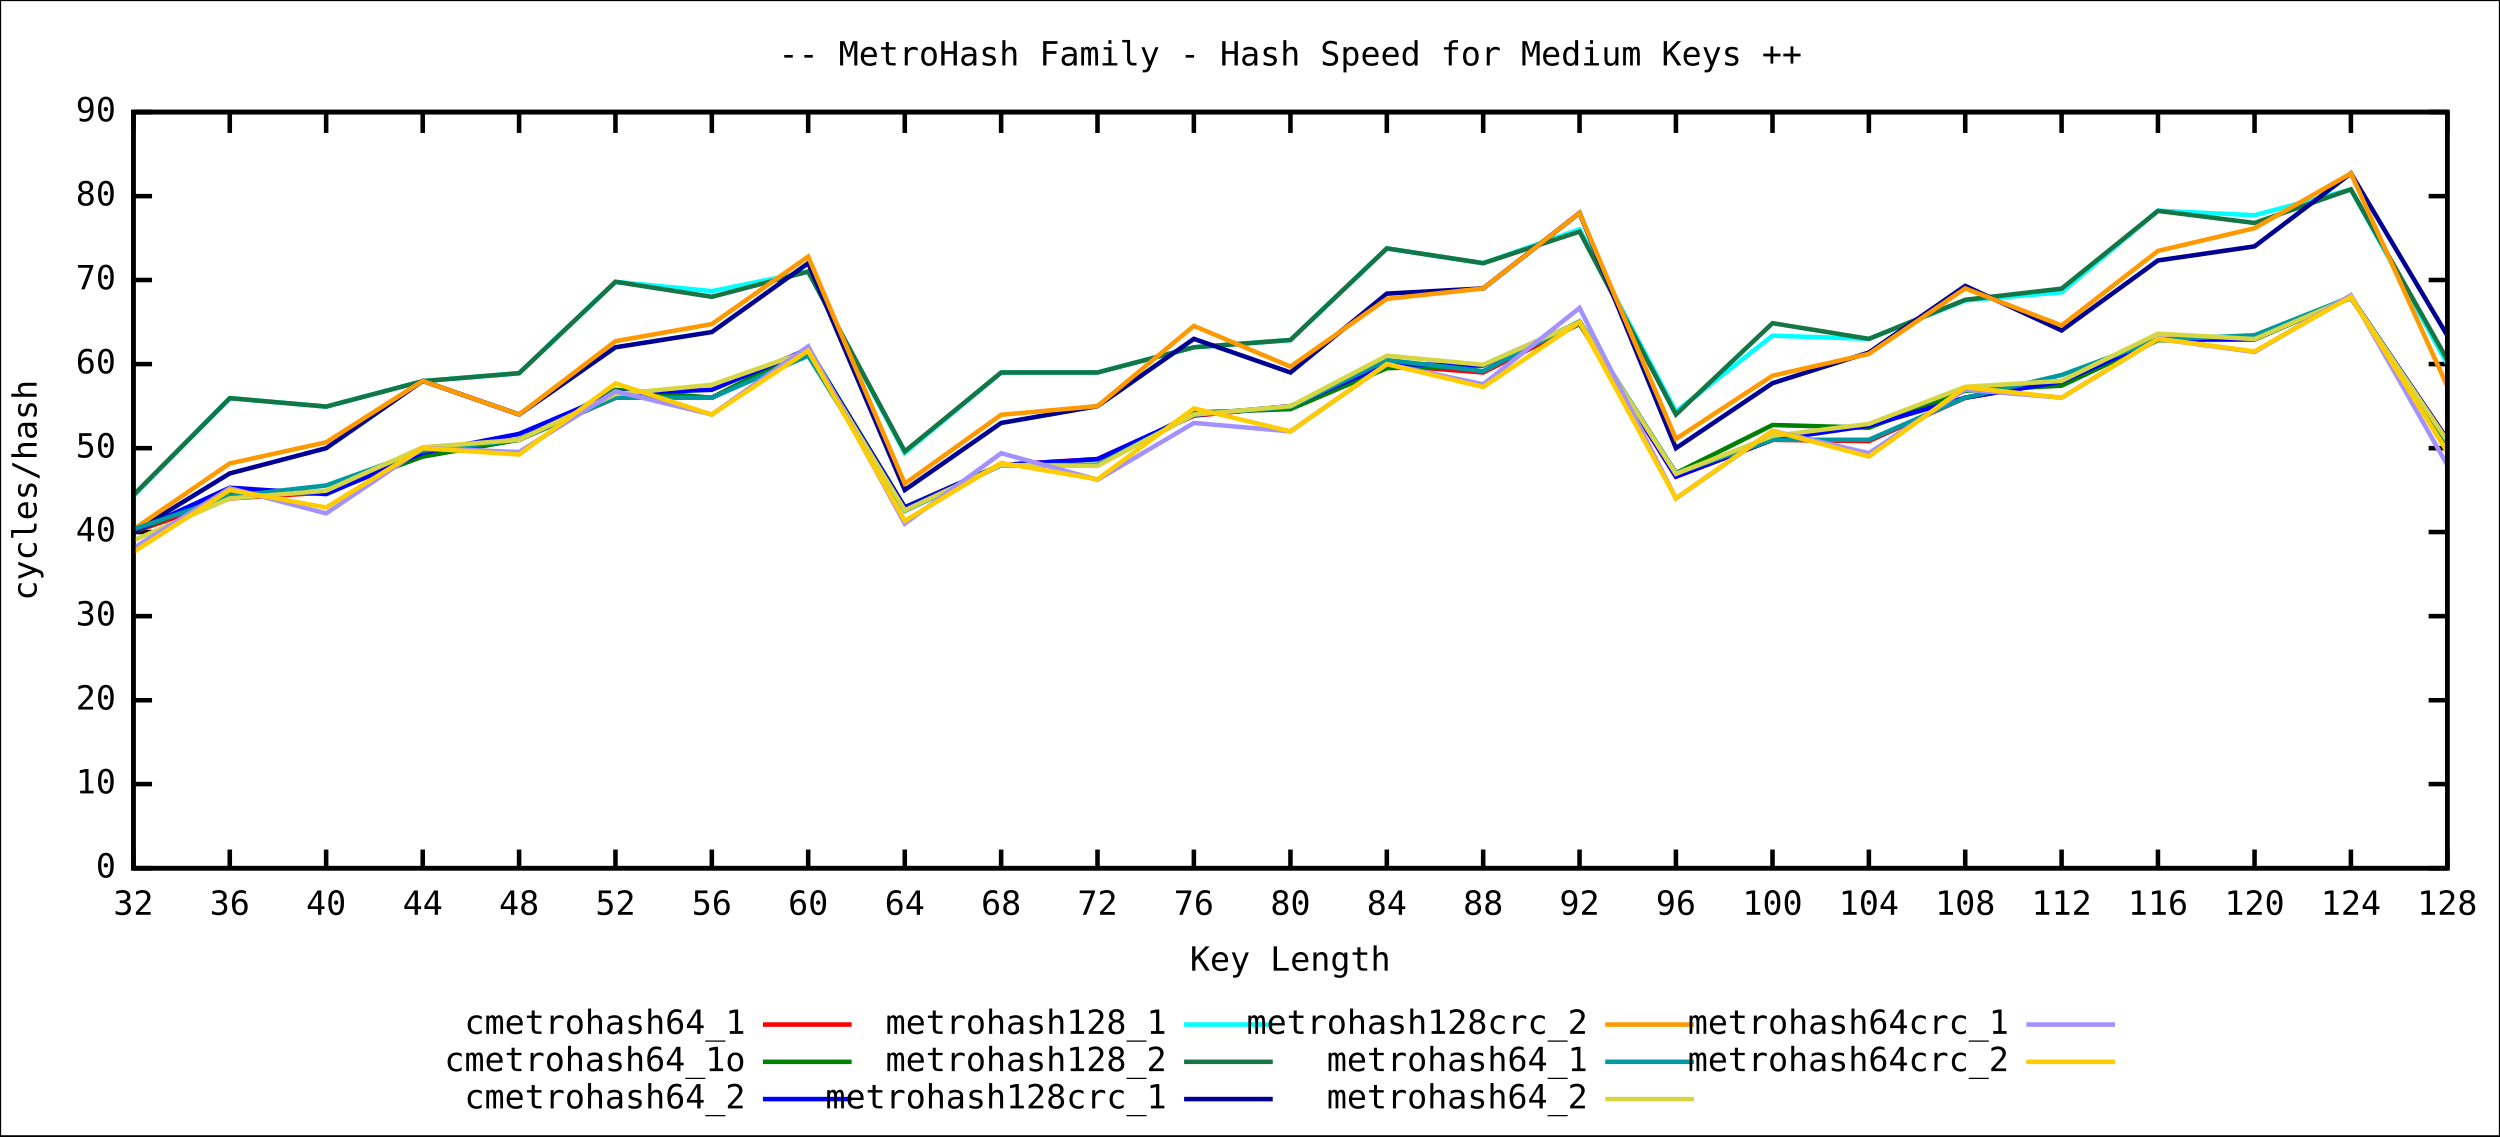
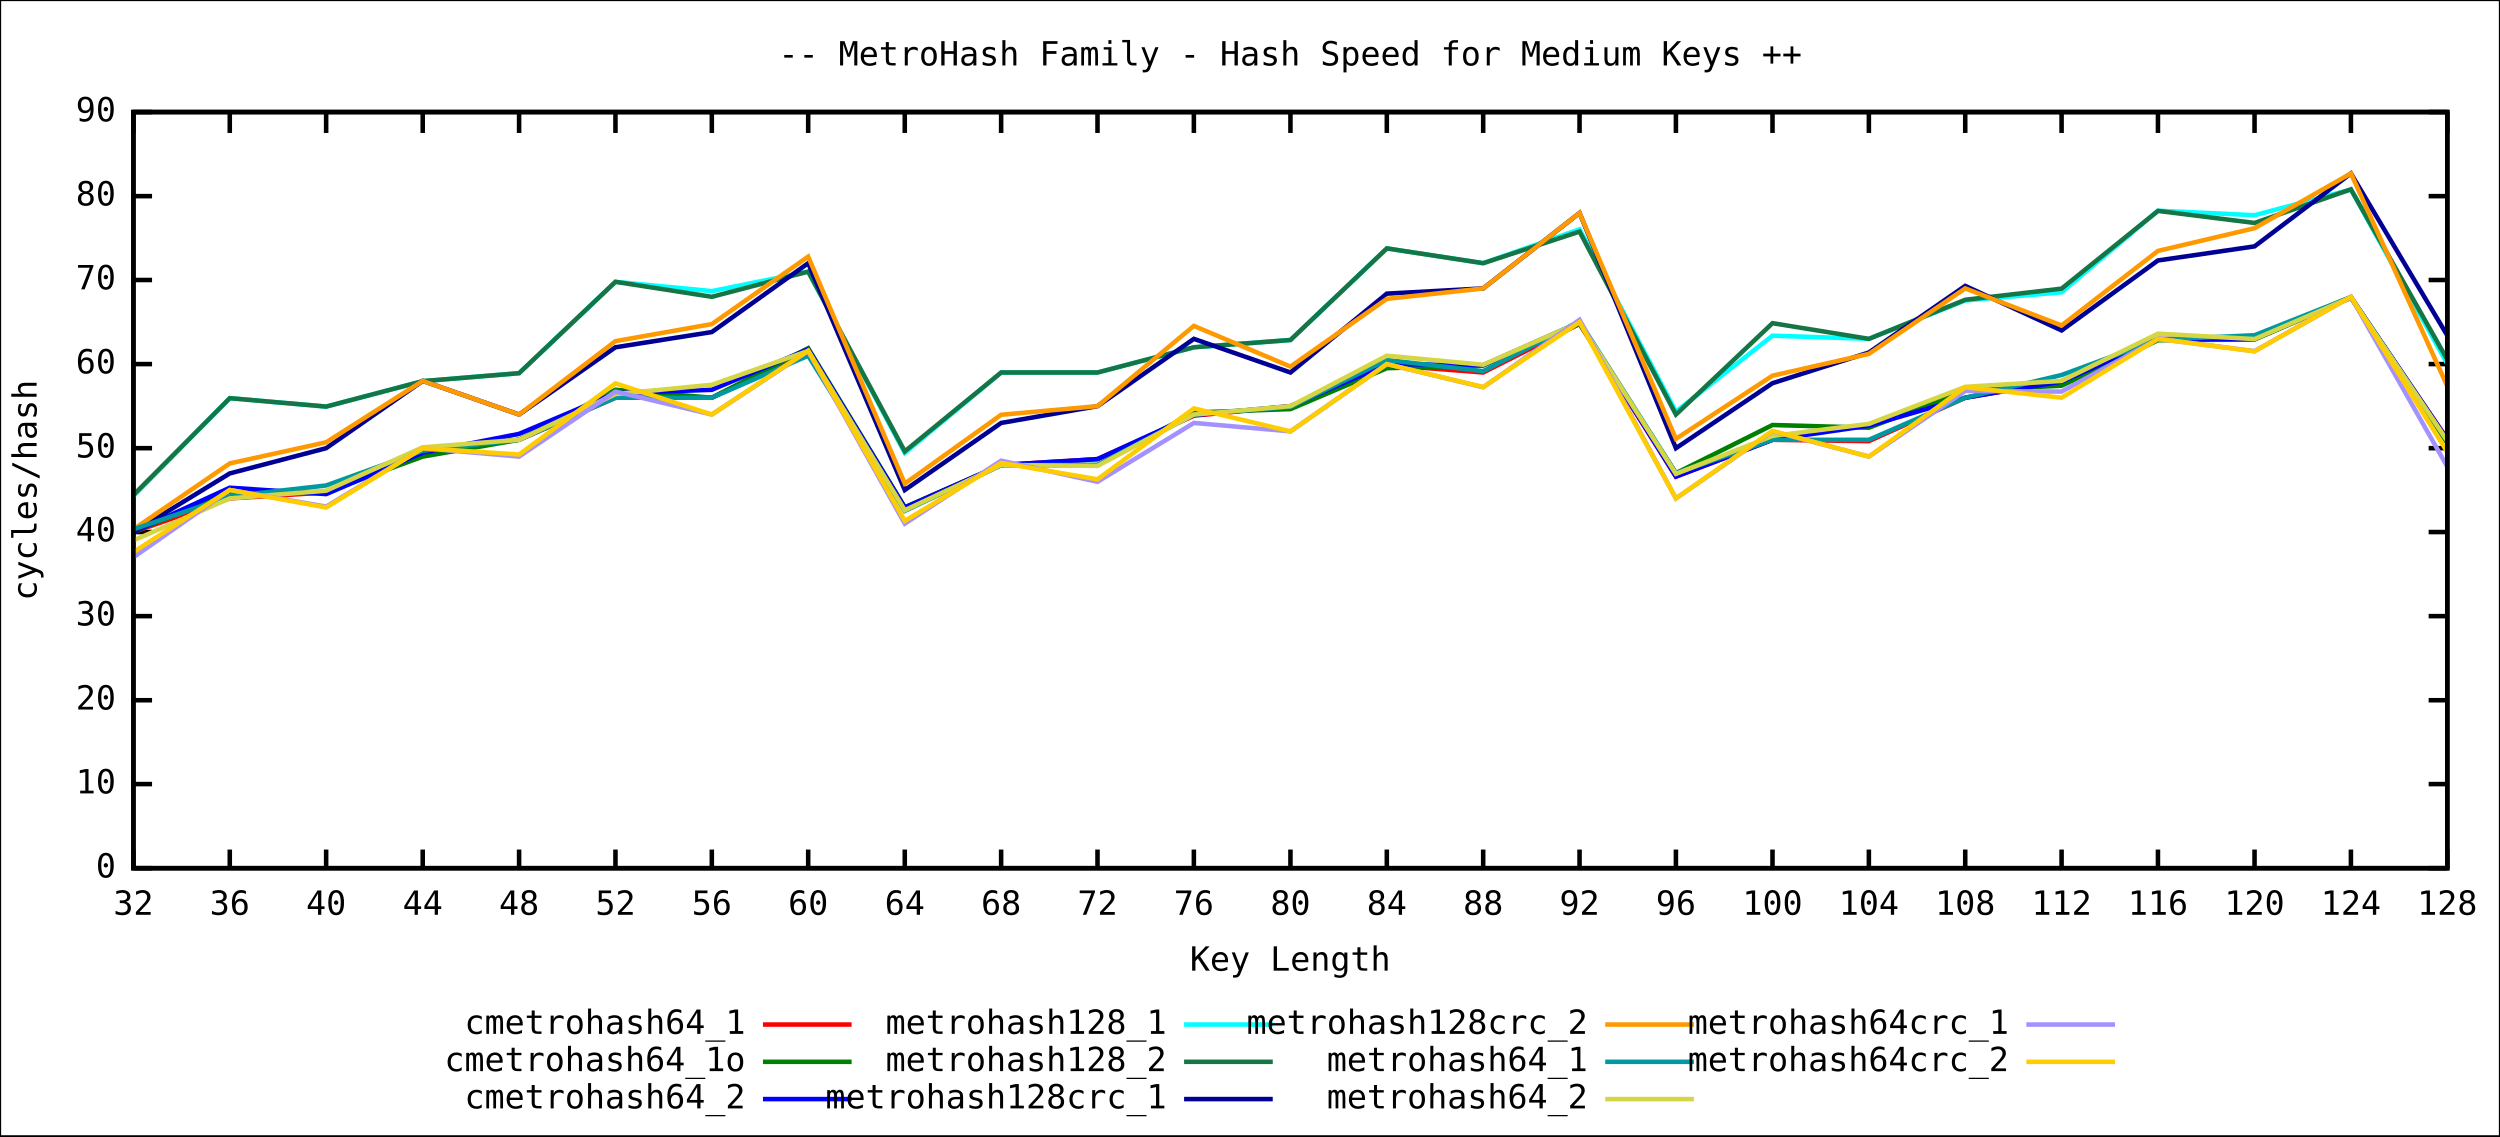
<svg xmlns="http://www.w3.org/2000/svg" xmlns:xlink="http://www.w3.org/1999/xlink" width="1100" height="500" viewBox="0 0 1100 500">
  <rect x="0" y="0" width="1100" height="500" fill="#ffffff" stroke="black" stroke-width="1" />
  <g id="gnuplot_canvas">
    <defs>
      <circle id="gpDot" r="0.5" stroke-width="0.5" />
      <path id="gpPt0" stroke-width="0.244" stroke="currentColor" d="M-1,0 h2 M0,-1 v2" />
      <path id="gpPt1" stroke-width="0.244" stroke="currentColor" d="M-1,-1 L1,1 M1,-1 L-1,1" />
      <path id="gpPt2" stroke-width="0.244" stroke="currentColor" d="M-1,0 L1,0 M0,-1 L0,1 M-1,-1 L1,1 M-1,1 L1,-1" />
      <rect id="gpPt3" stroke-width="0.244" stroke="currentColor" x="-1" y="-1" width="2" height="2" />
      <rect id="gpPt4" stroke-width="0.244" stroke="currentColor" fill="currentColor" x="-1" y="-1" width="2" height="2" />
      <circle id="gpPt5" stroke-width="0.244" stroke="currentColor" cx="0" cy="0" r="1" />
      <use xlink:href="#gpPt5" id="gpPt6" fill="currentColor" stroke="none" />
      <path id="gpPt7" stroke-width="0.244" stroke="currentColor" d="M0,-1.33 L-1.33,0.67 L1.33,0.67 z" />
      <use xlink:href="#gpPt7" id="gpPt8" fill="currentColor" stroke="none" />
      <use xlink:href="#gpPt7" id="gpPt9" stroke="currentColor" transform="rotate(180)" />
      <use xlink:href="#gpPt9" id="gpPt10" fill="currentColor" stroke="none" />
      <use xlink:href="#gpPt3" id="gpPt11" stroke="currentColor" transform="rotate(45)" />
      <use xlink:href="#gpPt11" id="gpPt12" fill="currentColor" stroke="none" />
    </defs>
    <g style="fill:none; color:white; stroke:black; stroke-width:2.00; stroke-linecap:butt; stroke-linejoin:miter">
</g>
    <g style="fill:none; color:black; stroke:currentColor; stroke-width:2.00; stroke-linecap:butt; stroke-linejoin:miter">
      <path stroke="black" d="M58.7,382.0 L66.9,382.0 M1076.8,382.0 L1068.6,382.0  h0.01" />
      <g transform="translate(51.0,386.1)" style="stroke:none; fill:black; font-family:mono; font-size:11.00pt; text-anchor:end">
        <text> 0</text>
      </g>
      <path stroke="black" d="M58.7,345.0 L66.9,345.0 M1076.8,345.0 L1068.6,345.0  h0.01" />
      <g transform="translate(51.0,349.1)" style="stroke:none; fill:black; font-family:mono; font-size:11.00pt; text-anchor:end">
        <text> 10</text>
      </g>
      <path stroke="black" d="M58.7,308.1 L66.9,308.1 M1076.8,308.1 L1068.6,308.1  h0.01" />
      <g transform="translate(51.0,312.2)" style="stroke:none; fill:black; font-family:mono; font-size:11.00pt; text-anchor:end">
        <text> 20</text>
      </g>
      <path stroke="black" d="M58.7,271.1 L66.9,271.1 M1076.8,271.1 L1068.6,271.1  h0.01" />
      <g transform="translate(51.0,275.2)" style="stroke:none; fill:black; font-family:mono; font-size:11.00pt; text-anchor:end">
        <text> 30</text>
      </g>
      <path stroke="black" d="M58.7,234.1 L66.9,234.1 M1076.8,234.1 L1068.6,234.1  h0.01" />
      <g transform="translate(51.0,238.2)" style="stroke:none; fill:black; font-family:mono; font-size:11.00pt; text-anchor:end">
        <text> 40</text>
      </g>
      <path stroke="black" d="M58.7,197.2 L66.9,197.2 M1076.8,197.2 L1068.6,197.2  h0.01" />
      <g transform="translate(51.0,201.3)" style="stroke:none; fill:black; font-family:mono; font-size:11.00pt; text-anchor:end">
        <text> 50</text>
      </g>
      <path stroke="black" d="M58.7,160.2 L66.9,160.2 M1076.8,160.2 L1068.6,160.2  h0.01" />
      <g transform="translate(51.0,164.3)" style="stroke:none; fill:black; font-family:mono; font-size:11.00pt; text-anchor:end">
        <text> 60</text>
      </g>
      <path stroke="black" d="M58.7,123.2 L66.9,123.2 M1076.8,123.2 L1068.6,123.2  h0.01" />
      <g transform="translate(51.0,127.3)" style="stroke:none; fill:black; font-family:mono; font-size:11.00pt; text-anchor:end">
        <text> 70</text>
      </g>
      <path stroke="black" d="M58.7,86.3 L66.9,86.3 M1076.8,86.3 L1068.6,86.3  h0.01" />
      <g transform="translate(51.0,90.4)" style="stroke:none; fill:black; font-family:mono; font-size:11.00pt; text-anchor:end">
        <text> 80</text>
      </g>
      <path stroke="black" d="M58.7,49.3 L66.9,49.3 M1076.8,49.3 L1068.6,49.3  h0.01" />
      <g transform="translate(51.0,53.4)" style="stroke:none; fill:black; font-family:mono; font-size:11.00pt; text-anchor:end">
        <text> 90</text>
      </g>
      <path stroke="black" d="M58.7,382.0 L58.7,373.8 M58.7,49.3 L58.7,57.5  h0.01" />
      <g transform="translate(58.7,402.5)" style="stroke:none; fill:black; font-family:mono; font-size:11.00pt; text-anchor:middle">
        <text> 32</text>
      </g>
      <path stroke="black" d="M101.1,382.0 L101.1,373.8 M101.1,49.3 L101.1,57.5  h0.01" />
      <g transform="translate(101.1,402.5)" style="stroke:none; fill:black; font-family:mono; font-size:11.00pt; text-anchor:middle">
        <text> 36</text>
      </g>
      <path stroke="black" d="M143.5,382.0 L143.5,373.8 M143.5,49.3 L143.5,57.5  h0.01" />
      <g transform="translate(143.5,402.5)" style="stroke:none; fill:black; font-family:mono; font-size:11.00pt; text-anchor:middle">
        <text> 40</text>
      </g>
      <path stroke="black" d="M186.0,382.0 L186.0,373.8 M186.0,49.3 L186.0,57.5  h0.01" />
      <g transform="translate(186.0,402.5)" style="stroke:none; fill:black; font-family:mono; font-size:11.00pt; text-anchor:middle">
        <text> 44</text>
      </g>
      <path stroke="black" d="M228.4,382.0 L228.4,373.8 M228.4,49.3 L228.4,57.5  h0.01" />
      <g transform="translate(228.4,402.5)" style="stroke:none; fill:black; font-family:mono; font-size:11.00pt; text-anchor:middle">
        <text> 48</text>
      </g>
      <path stroke="black" d="M270.8,382.0 L270.8,373.8 M270.8,49.3 L270.8,57.5  h0.01" />
      <g transform="translate(270.8,402.5)" style="stroke:none; fill:black; font-family:mono; font-size:11.00pt; text-anchor:middle">
        <text> 52</text>
      </g>
      <path stroke="black" d="M313.2,382.0 L313.2,373.8 M313.2,49.3 L313.2,57.5  h0.01" />
      <g transform="translate(313.2,402.5)" style="stroke:none; fill:black; font-family:mono; font-size:11.00pt; text-anchor:middle">
        <text> 56</text>
      </g>
      <path stroke="black" d="M355.6,382.0 L355.6,373.8 M355.6,49.3 L355.6,57.5  h0.01" />
      <g transform="translate(355.6,402.5)" style="stroke:none; fill:black; font-family:mono; font-size:11.00pt; text-anchor:middle">
        <text> 60</text>
      </g>
      <path stroke="black" d="M398.1,382.0 L398.1,373.8 M398.1,49.3 L398.1,57.5  h0.01" />
      <g transform="translate(398.1,402.5)" style="stroke:none; fill:black; font-family:mono; font-size:11.00pt; text-anchor:middle">
        <text> 64</text>
      </g>
      <path stroke="black" d="M440.5,382.0 L440.5,373.8 M440.5,49.3 L440.5,57.5  h0.01" />
      <g transform="translate(440.5,402.5)" style="stroke:none; fill:black; font-family:mono; font-size:11.00pt; text-anchor:middle">
        <text> 68</text>
      </g>
      <path stroke="black" d="M482.9,382.0 L482.9,373.8 M482.9,49.3 L482.9,57.5  h0.01" />
      <g transform="translate(482.9,402.5)" style="stroke:none; fill:black; font-family:mono; font-size:11.00pt; text-anchor:middle">
        <text> 72</text>
      </g>
      <path stroke="black" d="M525.3,382.0 L525.3,373.8 M525.3,49.3 L525.3,57.5  h0.01" />
      <g transform="translate(525.3,402.5)" style="stroke:none; fill:black; font-family:mono; font-size:11.00pt; text-anchor:middle">
        <text> 76</text>
      </g>
      <path stroke="black" d="M567.8,382.0 L567.8,373.8 M567.8,49.3 L567.8,57.5  h0.01" />
      <g transform="translate(567.8,402.5)" style="stroke:none; fill:black; font-family:mono; font-size:11.00pt; text-anchor:middle">
        <text> 80</text>
      </g>
      <path stroke="black" d="M610.2,382.0 L610.2,373.8 M610.2,49.3 L610.2,57.5  h0.01" />
      <g transform="translate(610.2,402.5)" style="stroke:none; fill:black; font-family:mono; font-size:11.00pt; text-anchor:middle">
        <text> 84</text>
      </g>
      <path stroke="black" d="M652.6,382.0 L652.6,373.8 M652.6,49.3 L652.6,57.5  h0.01" />
      <g transform="translate(652.6,402.5)" style="stroke:none; fill:black; font-family:mono; font-size:11.00pt; text-anchor:middle">
        <text> 88</text>
      </g>
      <path stroke="black" d="M695.0,382.0 L695.0,373.8 M695.0,49.3 L695.0,57.5  h0.01" />
      <g transform="translate(695.0,402.5)" style="stroke:none; fill:black; font-family:mono; font-size:11.00pt; text-anchor:middle">
        <text> 92</text>
      </g>
      <path stroke="black" d="M737.4,382.0 L737.4,373.8 M737.4,49.3 L737.4,57.5  h0.01" />
      <g transform="translate(737.4,402.5)" style="stroke:none; fill:black; font-family:mono; font-size:11.00pt; text-anchor:middle">
        <text> 96</text>
      </g>
      <path stroke="black" d="M779.9,382.0 L779.9,373.8 M779.9,49.3 L779.9,57.5  h0.01" />
      <g transform="translate(779.9,402.5)" style="stroke:none; fill:black; font-family:mono; font-size:11.00pt; text-anchor:middle">
        <text> 100</text>
      </g>
      <path stroke="black" d="M822.3,382.0 L822.3,373.8 M822.3,49.3 L822.3,57.5  h0.01" />
      <g transform="translate(822.3,402.5)" style="stroke:none; fill:black; font-family:mono; font-size:11.00pt; text-anchor:middle">
        <text> 104</text>
      </g>
      <path stroke="black" d="M864.7,382.0 L864.7,373.8 M864.7,49.3 L864.7,57.5  h0.01" />
      <g transform="translate(864.7,402.5)" style="stroke:none; fill:black; font-family:mono; font-size:11.00pt; text-anchor:middle">
        <text> 108</text>
      </g>
      <path stroke="black" d="M907.1,382.0 L907.1,373.8 M907.1,49.3 L907.1,57.5  h0.01" />
      <g transform="translate(907.1,402.5)" style="stroke:none; fill:black; font-family:mono; font-size:11.00pt; text-anchor:middle">
        <text> 112</text>
      </g>
      <path stroke="black" d="M949.5,382.0 L949.5,373.8 M949.5,49.3 L949.5,57.5  h0.01" />
      <g transform="translate(949.5,402.5)" style="stroke:none; fill:black; font-family:mono; font-size:11.00pt; text-anchor:middle">
        <text> 116</text>
      </g>
      <path stroke="black" d="M992.0,382.0 L992.0,373.8 M992.0,49.3 L992.0,57.5  h0.01" />
      <g transform="translate(992.0,402.5)" style="stroke:none; fill:black; font-family:mono; font-size:11.00pt; text-anchor:middle">
        <text> 120</text>
      </g>
      <path stroke="black" d="M1034.4,382.0 L1034.4,373.8 M1034.4,49.3 L1034.4,57.5  h0.01" />
      <g transform="translate(1034.4,402.5)" style="stroke:none; fill:black; font-family:mono; font-size:11.00pt; text-anchor:middle">
        <text> 124</text>
      </g>
      <path stroke="black" d="M1076.8,382.0 L1076.8,373.8 M1076.8,49.3 L1076.8,57.5  h0.01" />
      <g transform="translate(1076.8,402.5)" style="stroke:none; fill:black; font-family:mono; font-size:11.00pt; text-anchor:middle">
        <text> 128</text>
      </g>
      <path stroke="black" d="M58.7,49.3 L58.7,382.0 L1076.8,382.0 L1076.8,49.3 L58.7,49.3 Z  h0.01" />
      <g transform="translate(16.1,215.7) rotate(270)" style="stroke:none; fill:black; font-family:mono; font-size:11.00pt; text-anchor:middle">
        <text>cycles/hash</text>
      </g>
      <g transform="translate(567.7,427.1)" style="stroke:none; fill:black; font-family:mono; font-size:11.00pt; text-anchor:middle">
        <text>Key Length</text>
      </g>
      <g transform="translate(567.7,28.8)" style="stroke:none; fill:black; font-family:mono; font-size:11.00pt; text-anchor:middle">
        <text>
          <a href="MetroHash_Family.short.svg">--</a> MetroHash Family - Hash Speed for Medium Keys <a href="MetroHash_Family.long.svg">++</a>
        </text>
      </g>
    </g>
    <g id="cmetrohash64_1">
      <g style="fill:none; color:red; stroke:currentColor; stroke-width:2.00; stroke-linecap:butt; stroke-linejoin:miter">
        <g visibility="visible">
          <g transform="translate(328.0,454.9)" style="stroke:none; fill:black; font-family:mono; font-size:11.00pt; text-anchor:end">
            <text>cmetrohash64_1</text>
          </g>
          <path d="M335.7,450.8 L374.7,450.8  h0.01" />
        </g>
        <path d="M58.7,234.1 L101.1,219.3 L143.5,216.7 L186.0,198.0 L228.4,193.5 L270.8,175.0 L313.2,175.0 L355.6,154.0    L398.1,223.3 L440.5,204.6 L482.9,202.0 L525.3,182.9 L567.8,178.8 L610.2,160.6 L652.6,163.9 L695.0,142.5    L737.4,209.7 L779.9,193.5 L822.3,194.1 L864.7,175.0 L907.1,167.7 L949.5,149.2 L992.0,149.2 L1034.4,131.0    L1076.8,193.2  h0.01" />
      </g>
    </g>
    <g id="cmetrohash64_1o">
      <g style="fill:none; color:green; stroke:currentColor; stroke-width:2.00; stroke-linecap:butt; stroke-linejoin:miter">
        <g visibility="visible">
          <g transform="translate(328.0,471.3)" style="stroke:none; fill:black; font-family:mono; font-size:11.00pt; text-anchor:end">
            <text>cmetrohash64_1o</text>
          </g>
          <path d="M335.7,467.2 L374.7,467.2  h0.01" />
        </g>
        <path d="M58.7,234.1 L101.1,216.3 L143.5,216.5 L186.0,200.9 L228.4,193.5 L270.8,171.5 L313.2,175.0 L355.6,153.2    L398.1,223.2 L440.5,204.6 L482.9,204.6 L525.3,181.5 L567.8,180.0 L610.2,162.0 L652.6,160.8 L695.0,142.5    L737.4,208.2 L779.9,187.0 L822.3,188.2 L864.7,171.9 L907.1,169.7 L949.5,149.7 L992.0,149.4 L1034.4,131.0    L1076.8,194.9  h0.01" />
      </g>
    </g>
    <g id="cmetrohash64_2">
      <g style="fill:none; color:blue; stroke:currentColor; stroke-width:2.00; stroke-linecap:butt; stroke-linejoin:miter">
        <g visibility="visible">
          <g transform="translate(328.0,487.7)" style="stroke:none; fill:black; font-family:mono; font-size:11.00pt; text-anchor:end">
            <text>cmetrohash64_2</text>
          </g>
          <path d="M335.7,483.6 L374.7,483.6  h0.01" />
        </g>
        <path d="M58.7,234.1 L101.1,214.6 L143.5,217.4 L186.0,199.2 L228.4,190.9 L270.8,173.0 L313.2,171.5 L355.6,153.7    L398.1,223.3 L440.5,204.6 L482.9,202.0 L525.3,182.6 L567.8,178.7 L610.2,160.2 L652.6,160.7 L695.0,141.8    L737.4,209.7 L779.9,193.5 L822.3,187.3 L864.7,175.0 L907.1,167.9 L949.5,149.2 L992.0,149.1 L1034.4,130.7    L1076.8,193.3  h0.01" />
      </g>
    </g>
    <g id="metrohash128_1">
      <g style="fill:none; color:cyan; stroke:currentColor; stroke-width:2.00; stroke-linecap:butt; stroke-linejoin:miter">
        <g visibility="visible">
          <g transform="translate(513.3,454.9)" style="stroke:none; fill:black; font-family:mono; font-size:11.00pt; text-anchor:end">
            <text>metrohash128_1</text>
          </g>
          <path d="M521.0,450.8 L560.0,450.8  h0.01" />
        </g>
        <path d="M58.7,218.3 L101.1,175.2 L143.5,178.9 L186.0,167.7 L228.4,164.2 L270.8,124.0 L313.2,128.1 L355.6,119.5    L398.1,199.3 L440.5,163.9 L482.9,163.9 L525.3,152.8 L567.8,149.6 L610.2,109.3 L652.6,115.8 L695.0,100.9    L737.4,181.1 L779.9,147.7 L822.3,149.1 L864.7,132.2 L907.1,128.6 L949.5,92.7 L992.0,94.7 L1034.4,83.4    L1076.8,160.1  h0.01" />
      </g>
    </g>
    <g id="metrohash128_2">
      <g style="fill:none; color:#157545; stroke:currentColor; stroke-width:2.00; stroke-linecap:butt; stroke-linejoin:miter">
        <g visibility="visible">
          <g transform="translate(513.3,471.3)" style="stroke:none; fill:black; font-family:mono; font-size:11.00pt; text-anchor:end">
            <text>metrohash128_2</text>
          </g>
          <path d="M521.0,467.2 L560.0,467.2  h0.01" />
        </g>
        <path d="M58.7,217.8 L101.1,175.2 L143.5,178.9 L186.0,167.7 L228.4,164.2 L270.8,124.0 L313.2,130.6 L355.6,119.5    L398.1,198.6 L440.5,163.9 L482.9,163.9 L525.3,152.8 L567.8,149.6 L610.2,109.3 L652.6,115.8 L695.0,101.9    L737.4,182.4 L779.9,142.2 L822.3,149.1 L864.7,131.9 L907.1,127.0 L949.5,92.8 L992.0,98.1 L1034.4,83.3    L1076.8,158.2  h0.01" />
      </g>
    </g>
    <g id="metrohash128crc_1">
      <g style="fill:none; color:#000094; stroke:currentColor; stroke-width:2.00; stroke-linecap:butt; stroke-linejoin:miter">
        <g visibility="visible">
          <g transform="translate(513.3,487.7)" style="stroke:none; fill:black; font-family:mono; font-size:11.00pt; text-anchor:end">
            <text>metrohash128crc_1</text>
          </g>
          <path d="M521.0,483.6 L560.0,483.6  h0.01" />
        </g>
        <path d="M58.7,234.2 L101.1,208.3 L143.5,197.2 L186.0,167.6 L228.4,182.4 L270.8,152.8 L313.2,146.1 L355.6,115.8    L398.1,215.6 L440.5,186.1 L482.9,178.7 L525.3,149.1 L567.8,163.9 L610.2,129.2 L652.6,126.9 L695.0,93.7    L737.4,197.2 L779.9,168.6 L822.3,155.1 L864.7,125.8 L907.1,145.4 L949.5,114.6 L992.0,108.4 L1034.4,76.3    L1076.8,147.6  h0.01" />
      </g>
    </g>
    <g id="metrohash128crc_2">
      <g style="fill:none; color:#FF9900; stroke:currentColor; stroke-width:2.00; stroke-linecap:butt; stroke-linejoin:miter">
        <g visibility="visible">
          <g transform="translate(698.6,454.9)" style="stroke:none; fill:black; font-family:mono; font-size:11.00pt; text-anchor:end">
            <text>metrohash128crc_2</text>
          </g>
          <path d="M706.3,450.8 L745.3,450.8  h0.01" />
        </g>
        <path d="M58.7,232.9 L101.1,203.9 L143.5,194.6 L186.0,167.6 L228.4,182.4 L270.8,150.1 L313.2,142.6 L355.6,112.9    L398.1,212.8 L440.5,182.5 L482.9,178.7 L525.3,143.4 L567.8,161.3 L610.2,131.5 L652.6,126.9 L695.0,93.7    L737.4,193.1 L779.9,165.3 L822.3,155.7 L864.7,126.9 L907.1,143.2 L949.5,110.4 L992.0,100.4 L1034.4,76.3    L1076.8,169.9  h0.01" />
      </g>
    </g>
    <g id="metrohash64_1">
      <g style="fill:none; color:#0099A1; stroke:currentColor; stroke-width:2.00; stroke-linecap:butt; stroke-linejoin:miter">
        <g visibility="visible">
          <g transform="translate(698.6,471.3)" style="stroke:none; fill:black; font-family:mono; font-size:11.00pt; text-anchor:end">
            <text>metrohash64_1</text>
          </g>
          <path d="M706.3,467.2 L745.3,467.2  h0.01" />
        </g>
        <path d="M58.7,232.9 L101.1,218.4 L143.5,213.6 L186.0,198.3 L228.4,193.5 L270.8,175.0 L313.2,175.0 L355.6,156.5    L398.1,224.8 L440.5,204.7 L482.9,204.6 L525.3,182.4 L567.8,179.0 L610.2,158.4 L652.6,163.3 L695.0,141.4    L737.4,208.2 L779.9,193.5 L822.3,193.5 L864.7,175.0 L907.1,165.0 L949.5,149.4 L992.0,147.5 L1034.4,130.7    L1076.8,194.0  h0.01" />
      </g>
    </g>
    <g id="metrohash64_2">
      <g style="fill:none; color:#D6D645; stroke:currentColor; stroke-width:2.00; stroke-linecap:butt; stroke-linejoin:miter">
        <g visibility="visible">
          <g transform="translate(698.6,487.7)" style="stroke:none; fill:black; font-family:mono; font-size:11.00pt; text-anchor:end">
            <text>metrohash64_2</text>
          </g>
          <path d="M706.3,483.6 L745.3,483.6  h0.01" />
        </g>
        <path d="M58.7,237.8 L101.1,219.3 L143.5,215.9 L186.0,196.8 L228.4,193.5 L270.8,173.4 L313.2,169.3 L355.6,154.4    L398.1,224.5 L440.5,204.6 L482.9,205.0 L525.3,182.4 L567.8,178.7 L610.2,156.5 L652.6,160.5 L695.0,141.8    L737.4,208.5 L779.9,191.8 L822.3,186.5 L864.7,170.2 L907.1,167.6 L949.5,146.8 L992.0,149.2 L1034.4,130.9    L1076.8,194.0  h0.01" />
      </g>
    </g>
    <g id="metrohash64crc_1">
      <g style="fill:none; color:#A391FF; stroke:currentColor; stroke-width:2.00; stroke-linecap:butt; stroke-linejoin:miter">
        <g visibility="visible">
          <g transform="translate(883.9,454.9)" style="stroke:none; fill:black; font-family:mono; font-size:11.00pt; text-anchor:end">
            <text>metrohash64crc_1</text>
          </g>
          <path d="M891.6,450.8 L930.6,450.8  h0.01" />
        </g>
-         <path d="M58.7,241.2 L101.1,214.8 L143.5,225.9 L186.0,197.2 L228.4,198.9 L270.8,172.2 L313.2,182.4 L355.6,152.4    L398.1,230.4 L440.5,199.4 L482.9,211.1 L525.3,186.1 L567.8,189.8 L610.2,160.2 L652.6,169.1 L695.0,135.5    L737.4,219.3 L779.9,189.6 L822.3,199.4 L864.7,171.4 L907.1,175.0 L949.5,149.1 L992.0,154.9 L1034.4,129.9    L1076.8,204.6  h0.01" />
+         <path d="M58.7,245.2 L101.1,215.6 L143.5,222.9 L186.0,197.2 L228.4,200.9 L270.8,172.3 L313.2,182.4 L355.6,154.5    L398.1,230.4 L440.5,202.7 L482.9,212.0 L525.3,186.1 L567.8,189.8 L610.2,160.2 L652.6,170.4 L695.0,140.7    L737.4,219.3 L779.9,189.8 L822.3,200.9 L864.7,172.0 L907.1,172.3 L949.5,149.1 L992.0,154.5 L1034.4,130.6    L1076.8,205.3  h0.01" />
      </g>
    </g>
    <g id="metrohash64crc_2">
      <g style="fill:none; color:#FFCC00; stroke:currentColor; stroke-width:2.00; stroke-linecap:butt; stroke-linejoin:miter">
        <g visibility="visible">
          <g transform="translate(883.9,471.3)" style="stroke:none; fill:black; font-family:mono; font-size:11.00pt; text-anchor:end">
            <text>metrohash64crc_2</text>
          </g>
          <path d="M891.6,467.2 L930.6,467.2  h0.01" />
        </g>
        <path d="M58.7,242.9 L101.1,215.6 L143.5,223.3 L186.0,197.2 L228.4,200.0 L270.8,168.7 L313.2,182.4 L355.6,154.3    L398.1,229.2 L440.5,203.7 L482.9,210.9 L525.3,179.7 L567.8,189.8 L610.2,160.2 L652.6,170.3 L695.0,141.7    L737.4,219.3 L779.9,189.6 L822.3,200.9 L864.7,170.4 L907.1,175.0 L949.5,149.1 L992.0,154.6 L1034.4,130.6    L1076.8,198.9  h0.01" />
      </g>
    </g>
    <g style="fill:none; color:black; stroke:currentColor; stroke-width:2.00; stroke-linecap:butt; stroke-linejoin:miter">
      <path stroke="black" d="M58.7,49.3 L58.7,382.0 L1076.8,382.0 L1076.8,49.3 L58.7,49.3 Z  h0.01" />
    </g>
  </g>
  <text id="coord_text" text-anchor="start" pointer-events="none" font-size="12" font-family="Arial" visibility="hidden"> </text>
</svg>
